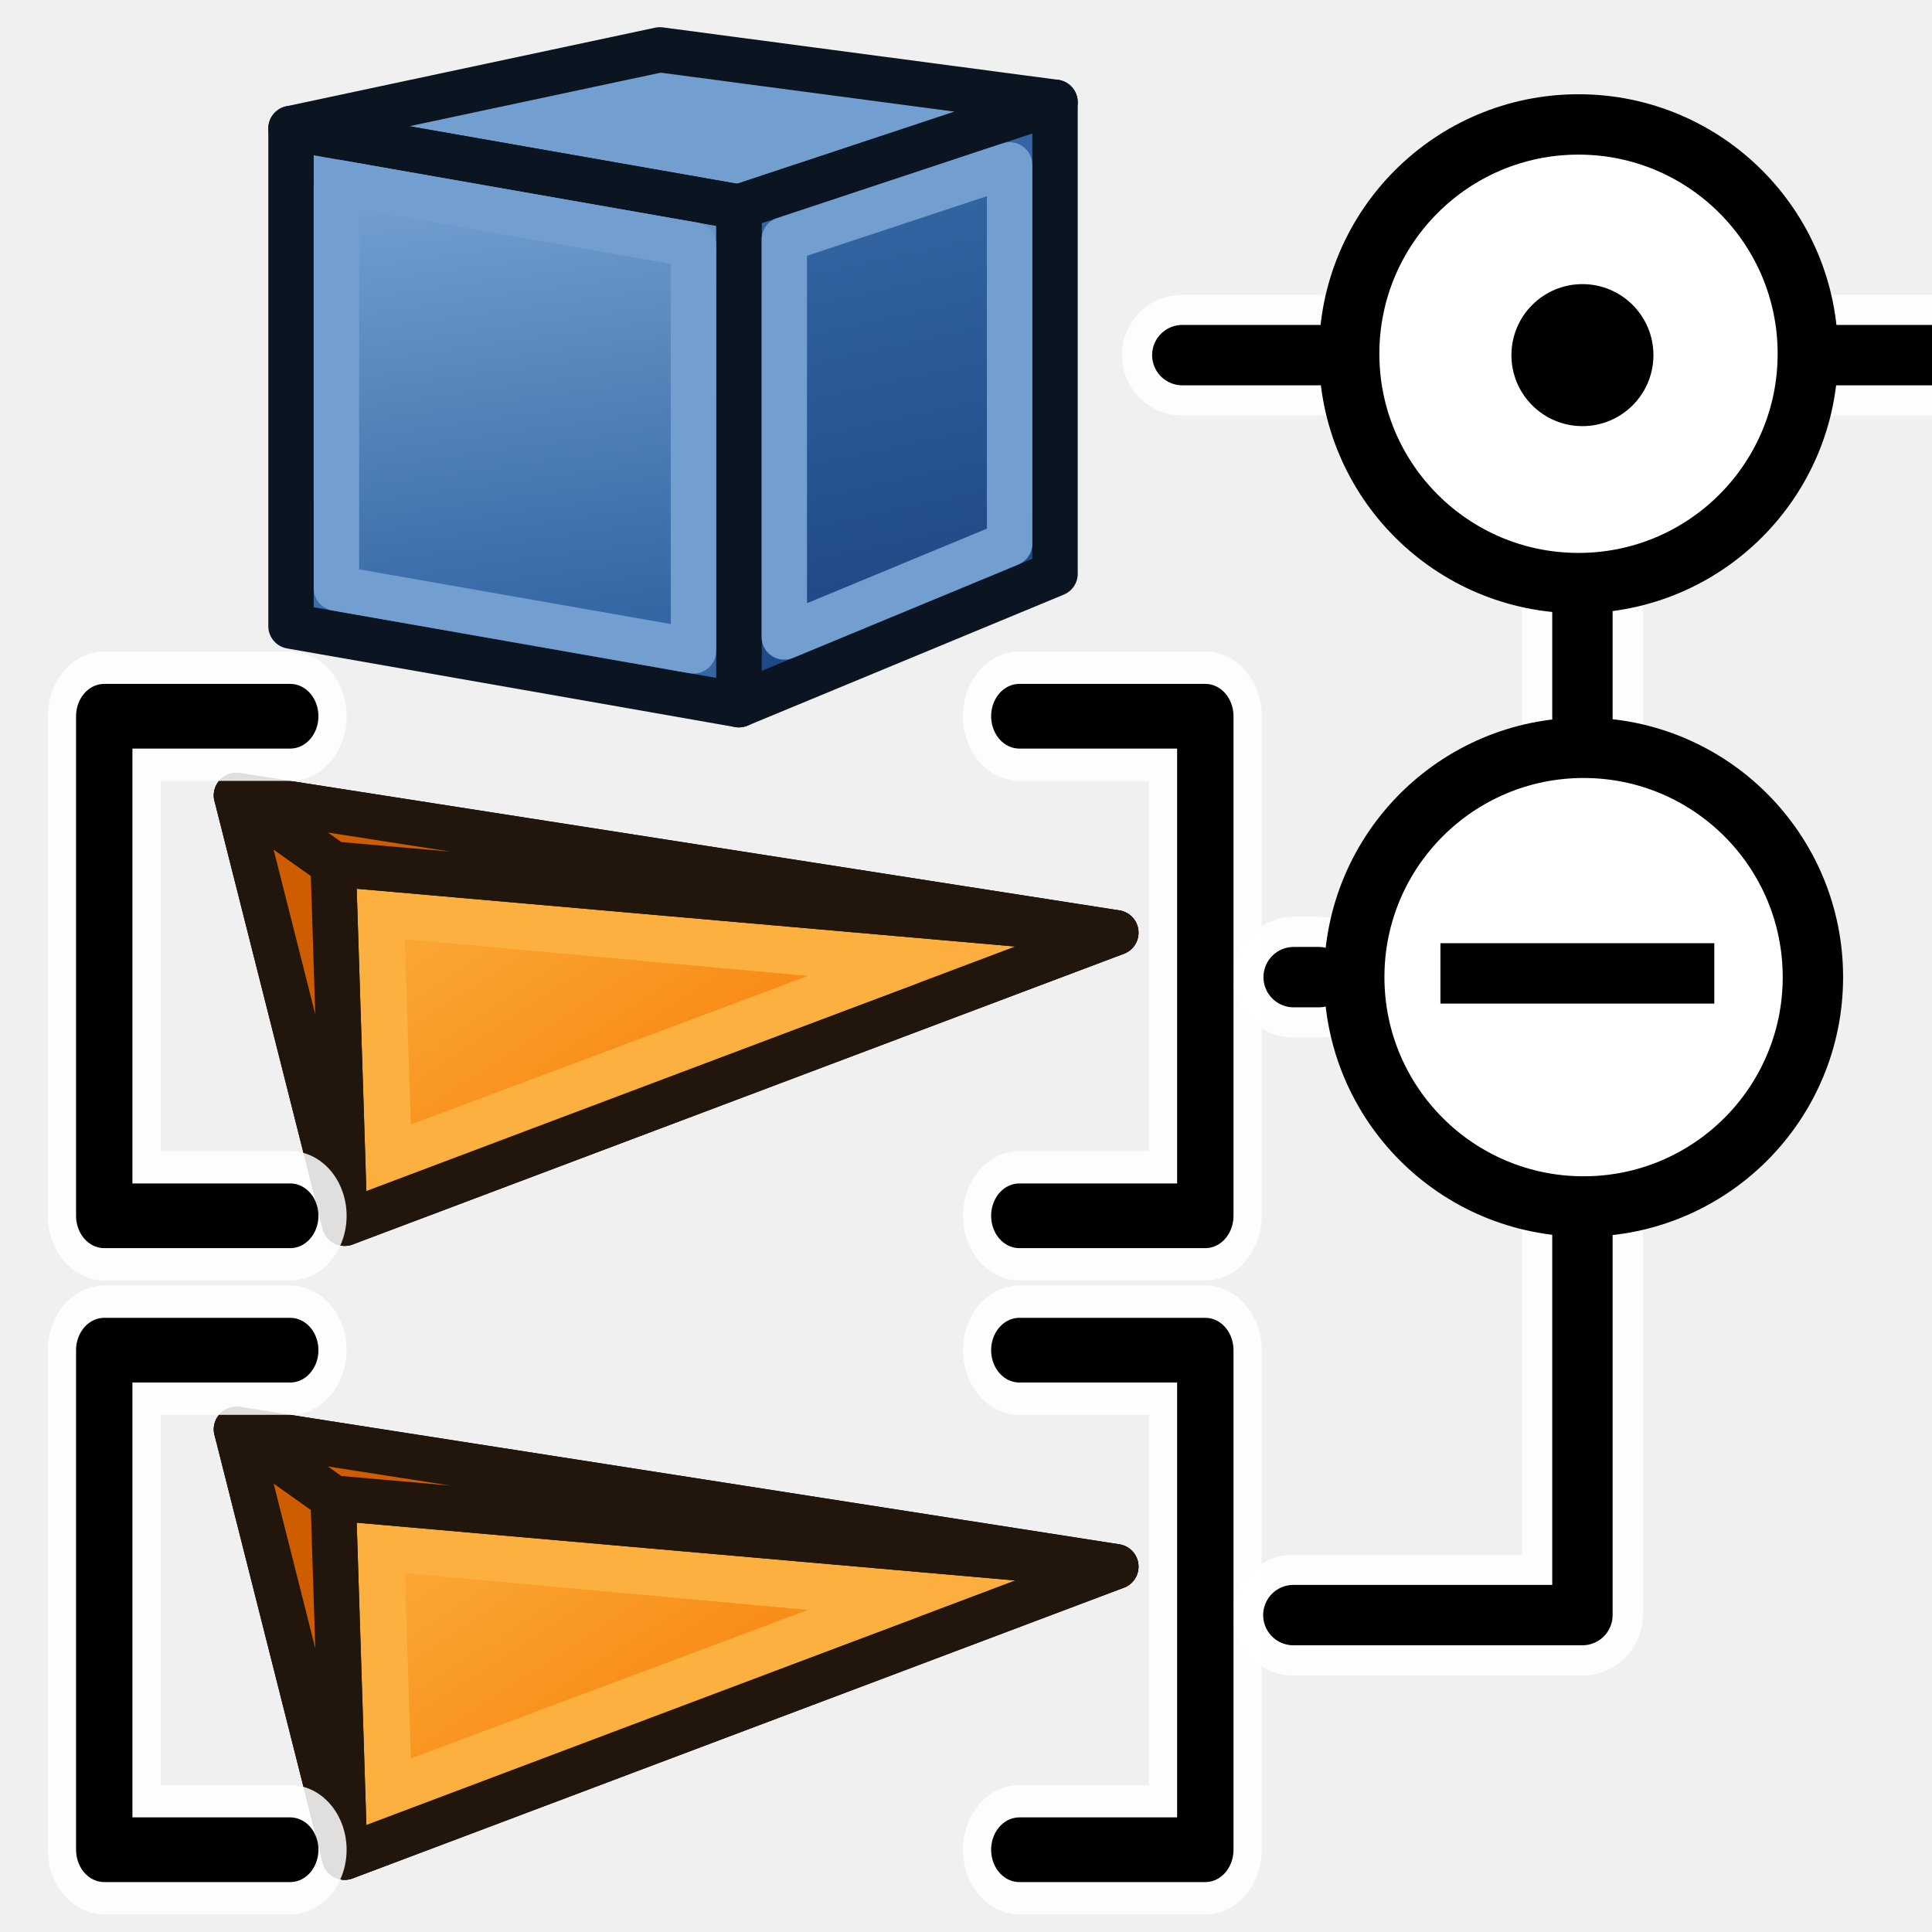
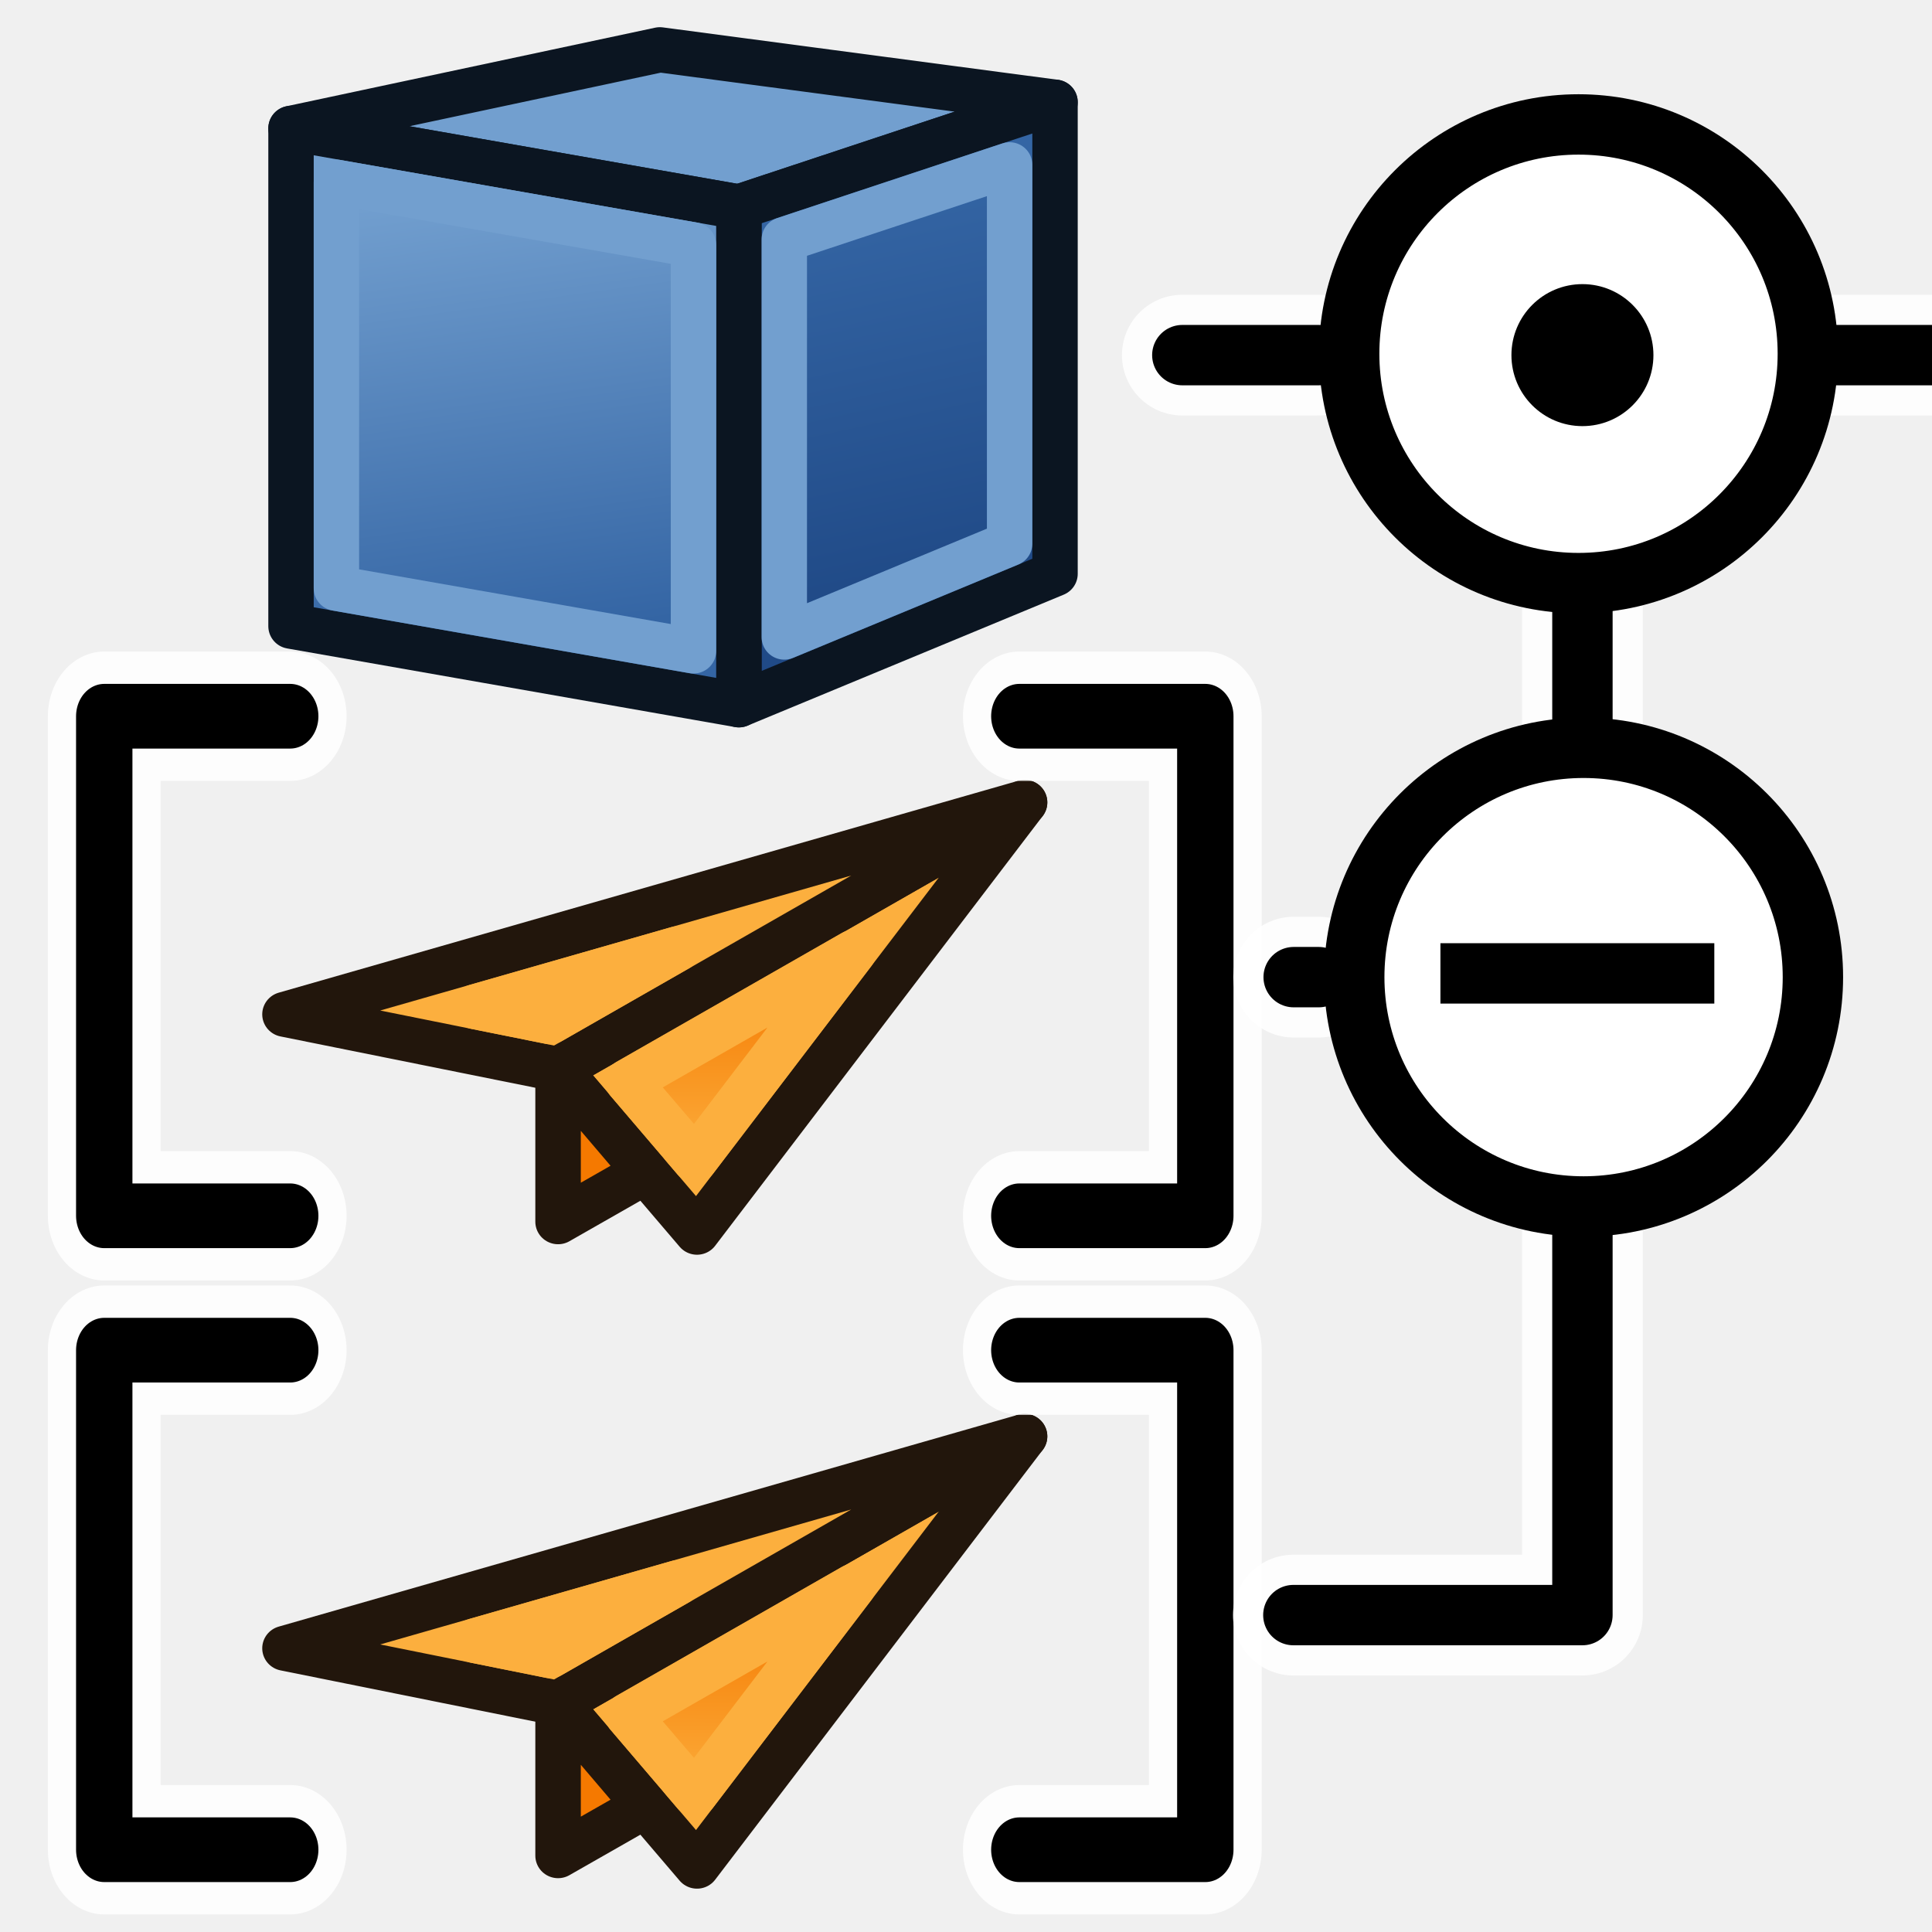
<svg xmlns="http://www.w3.org/2000/svg" xmlns:xlink="http://www.w3.org/1999/xlink" width="64" height="64" id="svg2869" version="1.1" viewBox="0 0 64 64">
  <defs id="defs2871">
    <linearGradient id="linearGradient5">
      <stop style="stop-color:#ef2929;stop-opacity:1;" offset="0" id="stop19" />
      <stop style="stop-color:#ef2929;stop-opacity:0;" offset="1" id="stop20" />
    </linearGradient>
    <linearGradient id="swatch18">
      <stop style="stop-color:#ef2929;stop-opacity:1;" offset="0" id="stop18" />
    </linearGradient>
    <linearGradient id="swatch15">
      <stop style="stop-color:#3d0000;stop-opacity:1;" offset="0" id="stop15" />
    </linearGradient>
    <linearGradient id="linearGradient5-1">
      <stop style="stop-color:#ef2929;stop-opacity:1;" offset="0" id="stop5" />
      <stop style="stop-color:#ef2929;stop-opacity:0;" offset="1" id="stop6" />
    </linearGradient>
    <linearGradient id="linearGradient3836-9">
      <stop style="stop-color:#a40000;stop-opacity:1" offset="0" id="stop3838-8" />
      <stop style="stop-color:#ef2929;stop-opacity:1" offset="1" id="stop3840-1" />
    </linearGradient>
    <linearGradient id="linearGradient3836-9-3">
      <stop style="stop-color:#a40000;stop-opacity:1" offset="0" id="stop3838-8-5" />
      <stop style="stop-color:#ef2929;stop-opacity:1" offset="1" id="stop3840-1-6" />
    </linearGradient>
    <linearGradient id="linearGradient2">
      <stop style="stop-color:#73d216;stop-opacity:1;" offset="0" id="stop1" />
      <stop style="stop-color:#8ae234;stop-opacity:1;" offset="1" id="stop2" />
    </linearGradient>
    <linearGradient xlink:href="#linearGradient1" id="linearGradient4" x1="-10.642" y1="27.423" x2="0" y2="43.608" gradientUnits="userSpaceOnUse" />
    <linearGradient id="linearGradient1">
      <stop style="stop-color:#fcaf3e;stop-opacity:1" offset="0" id="stop3" />
      <stop style="stop-color:#f57900;stop-opacity:1" offset="1" id="stop4" />
    </linearGradient>
    <radialGradient xlink:href="#linearGradient3814" id="radialGradient3820" cx="20.946" cy="24.739" fx="20.946" fy="24.739" r="26.353" gradientTransform="matrix(0.5657978,1.555626,-1.400577,0.5312534,40.03372,-22.34149)" gradientUnits="userSpaceOnUse" />
    <linearGradient id="linearGradient3814">
      <stop style="stop-color:#ffffff;stop-opacity:1" offset="0" id="stop3816" />
      <stop style="stop-color:#d3d7cf;stop-opacity:1" offset="1" id="stop3818" />
    </linearGradient>
    <radialGradient xlink:href="#linearGradient3862" id="radialGradient3868" cx="44.616" cy="44.709" fx="44.616" fy="44.709" r="16.079" gradientUnits="userSpaceOnUse" gradientTransform="matrix(1.05728,-0.9950866,0.9062161,0.9628547,-49.68801,40.34883)" />
    <linearGradient id="linearGradient3862">
      <stop style="stop-color:#729fcf;stop-opacity:1" offset="0" id="stop3864" />
      <stop style="stop-color:#204a87;stop-opacity:1" offset="1" id="stop3866" />
    </linearGradient>
    <linearGradient id="linearGradient5048">
      <stop style="stop-color:black;stop-opacity:0;" offset="0" id="stop5050" />
      <stop id="stop5056" offset="0.5" style="stop-color:black;stop-opacity:1;" />
      <stop style="stop-color:black;stop-opacity:0;" offset="1" id="stop5052" />
    </linearGradient>
    <linearGradient id="linearGradient2290">
      <stop id="stop2292" offset="0" style="stop-color:#555753;stop-opacity:1;" />
      <stop id="stop2294" offset="1" style="stop-color:#313330;stop-opacity:1;" />
    </linearGradient>
    <linearGradient id="linearGradient2304">
      <stop id="stop2306" offset="0" style="stop-color:#353633;stop-opacity:1;" />
      <stop id="stop2308" offset="1" style="stop-color:#676964;stop-opacity:1;" />
    </linearGradient>
    <linearGradient id="linearGradient2615">
      <stop id="stop2617" offset="0" style="stop-color:#363d40;stop-opacity:1;" />
      <stop style="stop-color:#818f95;stop-opacity:1;" offset="0.5" id="stop2623" />
      <stop id="stop2619" offset="1" style="stop-color:#31383b;stop-opacity:1;" />
    </linearGradient>
    <linearGradient id="linearGradient2673">
      <stop id="stop2675" offset="0" style="stop-color:#8b8b8b;stop-opacity:1;" />
      <stop style="stop-color:#d3d9da;stop-opacity:1;" offset="0.5" id="stop2681" />
      <stop id="stop2677" offset="1" style="stop-color:#828282;stop-opacity:1;" />
    </linearGradient>
    <linearGradient id="linearGradient2591">
      <stop style="stop-color:#7a7a7a;stop-opacity:1;" offset="0" id="stop2593" />
      <stop style="stop-color:#000000;stop-opacity:1;" offset="1" id="stop2595" />
    </linearGradient>
    <linearGradient id="linearGradient2631">
      <stop id="stop2633" offset="0" style="stop-color:#010101;stop-opacity:1;" />
      <stop id="stop2635" offset="1" style="stop-color:#959595;stop-opacity:1;" />
    </linearGradient>
    <linearGradient id="linearGradient2268">
      <stop id="stop2270" offset="0" style="stop-color:#555753;stop-opacity:1;" />
      <stop id="stop2272" offset="1" style="stop-opacity:1;stop-color:#141514" />
    </linearGradient>
    <linearGradient id="linearGradient3301">
      <stop id="stop3303" offset="0" style="stop-color:#ffffff;stop-opacity:1;" />
      <stop id="stop3305" offset="1" style="stop-color:#cbcbcb;stop-opacity:1;" />
    </linearGradient>
    <linearGradient id="linearGradient2230">
      <stop style="stop-color:#eeeeee;stop-opacity:1;" offset="0" id="stop2232" />
      <stop style="stop-color:#a2a2a2;stop-opacity:1;" offset="1" id="stop2234" />
    </linearGradient>
    <linearGradient id="linearGradient3814-6">
      <stop style="stop-color:#ffffff;stop-opacity:1;" offset="0" id="stop3816-3" />
      <stop id="stop3822" offset="0.5" style="stop-color:#ffffff;stop-opacity:1;" />
      <stop style="stop-color:#dcdef8;stop-opacity:1;" offset="1" id="stop3818-6" />
    </linearGradient>
    <linearGradient xlink:href="#linearGradient1" id="linearGradient57-6" gradientUnits="userSpaceOnUse" x1="-10.642" y1="27.423" x2="0" y2="43.608" />
    <linearGradient xlink:href="#linearGradient1" id="linearGradient57-6-5" gradientUnits="userSpaceOnUse" x1="-10.642" y1="27.423" x2="0" y2="43.608" />
    <linearGradient xlink:href="#linearGradient1" id="linearGradient57" gradientUnits="userSpaceOnUse" x1="-10.642" y1="27.423" x2="0" y2="43.608" />
    <linearGradient y2="21.837" x2="47.502" y1="51.18" x1="53.897" gradientTransform="translate(0,-4)" gradientUnits="userSpaceOnUse" id="linearGradient1905-3" xlink:href="#linearGradient3777" />
    <linearGradient id="linearGradient3777">
      <stop style="stop-color:#204a87;stop-opacity:1" offset="0" id="stop3779" />
      <stop style="stop-color:#3465a4;stop-opacity:1" offset="1" id="stop3781" />
    </linearGradient>
    <linearGradient y2="21.311" x2="17.329" y1="55.718" x1="22.117" gradientTransform="translate(0,-4)" gradientUnits="userSpaceOnUse" id="linearGradient1907-5" xlink:href="#linearGradient3767" />
    <linearGradient id="linearGradient3767">
      <stop style="stop-color:#3465a4;stop-opacity:1" offset="0" id="stop3769" />
      <stop style="stop-color:#729fcf;stop-opacity:1" offset="1" id="stop3771" />
    </linearGradient>
    <linearGradient xlink:href="#linearGradient1" id="linearGradient57-6-5-5" gradientUnits="userSpaceOnUse" x1="-10.642" y1="27.423" x2="0" y2="43.608" />
    <linearGradient y2="21.837" x2="47.502" y1="51.18" x1="53.897" gradientTransform="translate(0,-4)" gradientUnits="userSpaceOnUse" id="linearGradient1905-3-4" xlink:href="#linearGradient3777" />
    <linearGradient y2="21.311" x2="17.329" y1="55.718" x1="22.117" gradientTransform="translate(0,-4)" gradientUnits="userSpaceOnUse" id="linearGradient1907-5-0" xlink:href="#linearGradient3767" />
    <linearGradient xlink:href="#linearGradient1" id="linearGradient37" gradientUnits="userSpaceOnUse" x1="-10.642" y1="27.423" x2="0" y2="43.608" />
+     <linearGradient xlink:href="#linearGradient1" id="linearGradient271-2-8-5" gradientUnits="userSpaceOnUse" x1="-129.76" y1="90.001" x2="-129.631" y2="78.222" />
+     <linearGradient xlink:href="#linearGradient223" id="linearGradient272-8-5-2" gradientUnits="userSpaceOnUse" x1="-146.058" y1="77.268" x2="-126.615" y2="76.48" />
+     <linearGradient id="linearGradient223">
+       <stop style="stop-color:#f57900;stop-opacity:1" offset="0" id="stop223" />
+       <stop style="stop-color:#fcaf3e;stop-opacity:1" offset="1" id="stop224" />
+     </linearGradient>
+     <linearGradient xlink:href="#linearGradient1" id="linearGradient271-2-8-5-0" gradientUnits="userSpaceOnUse" x1="-129.76" y1="90.001" x2="-129.631" y2="78.222" />
+     <linearGradient xlink:href="#linearGradient223" id="linearGradient272-8-5-2-2" gradientUnits="userSpaceOnUse" x1="-146.058" y1="77.268" x2="-126.615" y2="76.48" />
  </defs>
+   <g id="g268" style="display:inline;stroke-width:1.737" transform="matrix(0.5783142,0,0,0.5729949,99.4354,8.178535)">
+     <path d="m -113.252,68.766 -26.727,15.43 7.964,9.416 z" style="fill:#fcaf3e;fill-rule:evenodd;stroke:#22160c;stroke-width:2.606;stroke-linecap:round;stroke-linejoin:round;stroke-dasharray:none;stroke-opacity:1" id="path264" />
+     <path d="m -113.252,68.766 -42.364,12.252 15.637,3.178 z" style="fill:#fcaf3e;fill-rule:evenodd;stroke:#22160c;stroke-width:2.606;stroke-linecap:round;stroke-linejoin:round;stroke-dasharray:none;stroke-opacity:1" id="path265" />
+     <path d="m -139.973,84.192 v 8.814 l 5.008,-2.884 z" style="fill:#f57900;fill-rule:evenodd;stroke:#22160c;stroke-width:2.606;stroke-linecap:round;stroke-linejoin:round;stroke-dasharray:none;stroke-opacity:1" id="path266" />
+     <path d="m -123.07,77.441 -9.061,11.998 -3.846,-4.547 z" style="font-variation-settings:normal;opacity:1;vector-effect:none;fill:url(#linearGradient271-2-8-5);fill-opacity:1;fill-rule:evenodd;stroke:#fcaf3e;stroke-width:2.606;stroke-linecap:round;stroke-linejoin:round;stroke-miterlimit:4;stroke-dasharray:none;stroke-dashoffset:0;stroke-opacity:1;-inkscape-stroke:none;stop-color:#000000;stop-opacity:1" id="path9" />
+     <path d="m -133.111,77.223 -7.314,4.223 -4.281,-0.869 z" style="font-variation-settings:normal;opacity:1;vector-effect:none;fill:url(#linearGradient272-8-5-2);fill-opacity:1;fill-rule:evenodd;stroke:#fcaf3e;stroke-width:2.606;stroke-linecap:round;stroke-linejoin:round;stroke-miterlimit:4;stroke-dasharray:none;stroke-dashoffset:0;stroke-opacity:1;-inkscape-stroke:none;stop-color:#000000;stop-opacity:1" id="path10" />
+   </g>
+   <g id="g54-3" transform="translate(0,1.078233)" style="display:inline">
+     <g id="g3-2" transform="matrix(0.1621282,0,0,0.1621282,9.360599,-14.1088)" style="display:inline">
+       <g id="g52-0" transform="matrix(6.167958,0,0,6.167958,-69.66167,425.821)">
+         <g id="g49-7" transform="matrix(0.7245765,0,0,0.7085627,0.5175121,-19.39842)" style="stroke-width:1.396">
+           <g style="stroke-width:2.791;stroke-miterlimit:4;stroke-dasharray:none" id="g48-1" transform="matrix(1.492248,0,0,1.751049,-0.2232012,-39.0792)">
+             <path id="path47-7" d="M 10.351,28.86 H 4.653 v 13.338 h 5.698" style="fill:none;stroke:#ffffff;stroke-width:3.454;stroke-linecap:round;stroke-linejoin:round;stroke-miterlimit:4;stroke-dasharray:none;stroke-opacity:0.86" />
+             <path style="fill:none;stroke:#000000;stroke-width:1.727;stroke-linecap:round;stroke-linejoin:round;stroke-miterlimit:4;stroke-dasharray:none;stroke-opacity:1" d="M 10.351,28.86 H 4.653 v 13.338 h 5.698" id="path48-2" />
+           </g>
+           <g style="stroke-width:2.791;stroke-miterlimit:4;stroke-dasharray:none" id="use48-1" transform="matrix(-1.492248,0,0,1.751049,64.00225,-39.0792)">
+             <path id="path71-6" d="M 10.351,28.86 H 4.653 v 13.338 h 5.698" style="fill:none;stroke:#ffffff;stroke-width:3.454;stroke-linecap:round;stroke-linejoin:round;stroke-miterlimit:4;stroke-dasharray:none;stroke-opacity:0.86" />
+             <path style="fill:none;stroke:#000000;stroke-width:1.727;stroke-linecap:round;stroke-linejoin:round;stroke-miterlimit:4;stroke-dasharray:none;stroke-opacity:1" d="M 10.351,28.86 H 4.653 v 13.338 h 5.698" id="path72-6" />
+           </g>
+         </g>
+       </g>
+     </g>
+   </g>
  <g id="layer3" style="display:inline">
    <g id="layer3-5" style="display:inline">
-       <path style="display:inline;fill:none;stroke:#ffffff;stroke-width:4;stroke-linecap:round;stroke-linejoin:round;stroke-miterlimit:4;stroke-dasharray:none;stroke-opacity:0.863" d="m 42.854,32.369 h 0.83" id="path54" />
-       <path style="display:inline;fill:none;stroke:#000000;stroke-width:2;stroke-linecap:round;stroke-linejoin:round;stroke-miterlimit:4;stroke-dasharray:none;stroke-opacity:1" d="m 42.854,32.369 h 0.83" id="path55" />
-       <path style="display:inline;fill:none;stroke:#ffffff;stroke-width:4;stroke-linecap:round;stroke-linejoin:round;stroke-miterlimit:4;stroke-dasharray:none;stroke-opacity:0.863" d="m 39.166,11.764 h 4.518" id="path3868" />
-       <path style="display:inline;fill:none;stroke:#000000;stroke-width:2;stroke-linecap:round;stroke-linejoin:round;stroke-miterlimit:4;stroke-dasharray:none;stroke-opacity:1" d="m 39.166,11.764 h 4.518" id="path7" />
-       <path style="fill:none;stroke:#ffffff;stroke-width:4;stroke-linecap:round;stroke-linejoin:round;stroke-miterlimit:4;stroke-dasharray:none;stroke-opacity:0.863" d="M 42.844,53.502 H 52.42 V 19.156" id="path3866" />
-       <path style="fill:none;stroke:#000000;stroke-width:2;stroke-linecap:round;stroke-linejoin:round;stroke-miterlimit:4;stroke-dasharray:none;stroke-opacity:1" d="M 42.844,53.502 H 52.42 V 19.156" id="path6" />
-       <path style="fill:none;stroke:#ffffff;stroke-width:4;stroke-linecap:round;stroke-linejoin:round;stroke-miterlimit:4;stroke-dasharray:none;stroke-opacity:0.863" d="m 60.653,11.764 h 7.393" id="path3868-3" />
-       <path style="fill:none;stroke:#000000;stroke-width:2;stroke-linecap:round;stroke-linejoin:round;stroke-miterlimit:4;stroke-dasharray:none;stroke-opacity:1" d="m 60.653,11.764 h 7.393" id="path8" />
-       <circle style="fill:#ffffff;fill-opacity:1;stroke:#000000;stroke-width:2;stroke-linecap:round;stroke-linejoin:round;stroke-miterlimit:4;stroke-dasharray:none;stroke-dashoffset:0;stroke-opacity:1" id="path3823" cx="52.29" cy="11.719" r="7.597" />
-       <circle style="fill:#000000;fill-opacity:1;stroke:none;stroke-width:1.5;stroke-linecap:round;stroke-linejoin:round;stroke-miterlimit:4;stroke-dasharray:none;stroke-dashoffset:0;stroke-opacity:1" id="path3888" cx="52.42" cy="11.764" r="2.352" />
-       <g id="g54" transform="translate(0,1.078233)">
-         <g id="g5" style="display:inline;stroke-width:1.132;stroke-dasharray:none" transform="matrix(0.8862458,0,0,0.881069,23.73777,23.11872)">
-           <path id="path1" d="m -17.945,26.276 4.044,16.089 28.823,-10.927 z" style="fill:none;stroke:#000000;stroke-width:1.698;stroke-linecap:round;stroke-linejoin:round;stroke-dasharray:none;stroke-opacity:1" />
-           <path id="path2" d="M -13.901,42.366 14.922,31.439 -14.331,28.857 Z" style="fill:#fcaf3e;fill-opacity:1;stroke:#22160c;stroke-width:1.698;stroke-linecap:round;stroke-linejoin:round;stroke-dasharray:none;stroke-opacity:1" />
-           <path id="path3" d="m -17.945,26.276 4.044,16.089 -0.43,-13.508 z" style="fill:#ce5c00;fill-opacity:1;stroke:#22160c;stroke-width:1.698;stroke-linecap:round;stroke-linejoin:round;stroke-dasharray:none;stroke-opacity:1" />
-           <path id="path4" d="m -14.331,28.857 29.253,2.581 -32.867,-5.162 z" style="fill:#ce5c00;fill-opacity:1;stroke:#22160c;stroke-width:1.698;stroke-linecap:round;stroke-linejoin:round;stroke-dasharray:none;stroke-opacity:1" />
-           <path id="path5" d="M -12.531,30.748 7.171,32.558 -12.238,39.864 Z" style="fill:url(#linearGradient57-6-5-5);fill-opacity:1;stroke:#fcb040;stroke-width:1.698;stroke-linecap:round;stroke-linejoin:round;stroke-dasharray:none;stroke-opacity:1" />
-         </g>
+       <g id="g268-8" style="display:inline;stroke-width:1.737" transform="matrix(0.5783142,0,0,0.5729949,99.4354,-12.82146)">
+         <path d="m -113.252,68.766 -26.727,15.43 7.964,9.416 z" style="fill:#fcaf3e;fill-rule:evenodd;stroke:#22160c;stroke-width:2.606;stroke-linecap:round;stroke-linejoin:round;stroke-dasharray:none;stroke-opacity:1" id="path264-8" />
+         <path d="m -113.252,68.766 -42.364,12.252 15.637,3.178 z" style="fill:#fcaf3e;fill-rule:evenodd;stroke:#22160c;stroke-width:2.606;stroke-linecap:round;stroke-linejoin:round;stroke-dasharray:none;stroke-opacity:1" id="path265-4" />
+         <path d="m -139.973,84.192 v 8.814 l 5.008,-2.884 z" style="fill:#f57900;fill-rule:evenodd;stroke:#22160c;stroke-width:2.606;stroke-linecap:round;stroke-linejoin:round;stroke-dasharray:none;stroke-opacity:1" id="path266-4" />
+         <path d="m -123.07,77.441 -9.061,11.998 -3.846,-4.547 z" style="font-variation-settings:normal;opacity:1;vector-effect:none;fill:url(#linearGradient271-2-8-5-0);fill-opacity:1;fill-rule:evenodd;stroke:#fcaf3e;stroke-width:2.606;stroke-linecap:round;stroke-linejoin:round;stroke-miterlimit:4;stroke-dasharray:none;stroke-dashoffset:0;stroke-opacity:1;-inkscape-stroke:none;stop-color:#000000;stop-opacity:1" id="path9-3" />
+         <path d="m -133.111,77.223 -7.314,4.223 -4.281,-0.869 z" style="font-variation-settings:normal;opacity:1;vector-effect:none;fill:url(#linearGradient272-8-5-2-2);fill-opacity:1;fill-rule:evenodd;stroke:#fcaf3e;stroke-width:2.606;stroke-linecap:round;stroke-linejoin:round;stroke-miterlimit:4;stroke-dasharray:none;stroke-dashoffset:0;stroke-opacity:1;-inkscape-stroke:none;stop-color:#000000;stop-opacity:1" id="path10-8" />
+       </g>
+       <g id="g54" transform="translate(0,-19.92177)" style="display:inline">
        <g id="g3" transform="matrix(0.1621282,0,0,0.1621282,9.360599,-14.1088)" style="display:inline">
          <g id="g52" transform="matrix(6.167958,0,0,6.167958,-69.66167,425.821)">
            <g id="g49" transform="matrix(0.7245765,0,0,0.7085627,0.5175121,-19.39842)" style="stroke-width:1.396">
              <g style="stroke-width:2.791;stroke-miterlimit:4;stroke-dasharray:none" id="g48" transform="matrix(1.492248,0,0,1.751049,-0.2232012,-39.0792)">
                <path id="path47" d="M 10.351,28.86 H 4.653 v 13.338 h 5.698" style="fill:none;stroke:#ffffff;stroke-width:3.454;stroke-linecap:round;stroke-linejoin:round;stroke-miterlimit:4;stroke-dasharray:none;stroke-opacity:0.86" />
                <path style="fill:none;stroke:#000000;stroke-width:1.727;stroke-linecap:round;stroke-linejoin:round;stroke-miterlimit:4;stroke-dasharray:none;stroke-opacity:1" d="M 10.351,28.86 H 4.653 v 13.338 h 5.698" id="path48" />
              </g>
              <g style="stroke-width:2.791;stroke-miterlimit:4;stroke-dasharray:none" id="use48" transform="matrix(-1.492248,0,0,1.751049,64.00225,-39.0792)">
                <path id="path71" d="M 10.351,28.86 H 4.653 v 13.338 h 5.698" style="fill:none;stroke:#ffffff;stroke-width:3.454;stroke-linecap:round;stroke-linejoin:round;stroke-miterlimit:4;stroke-dasharray:none;stroke-opacity:0.86" />
                <path style="fill:none;stroke:#000000;stroke-width:1.727;stroke-linecap:round;stroke-linejoin:round;stroke-miterlimit:4;stroke-dasharray:none;stroke-opacity:1" d="M 10.351,28.86 H 4.653 v 13.338 h 5.698" id="path72" />
              </g>
            </g>
          </g>
        </g>
      </g>
+       <path style="display:inline;fill:none;stroke:#ffffff;stroke-width:4;stroke-linecap:round;stroke-linejoin:round;stroke-miterlimit:4;stroke-dasharray:none;stroke-opacity:0.863" d="m 42.854,32.369 h 0.83" id="path54" />
+       <path style="display:inline;fill:none;stroke:#000000;stroke-width:2;stroke-linecap:round;stroke-linejoin:round;stroke-miterlimit:4;stroke-dasharray:none;stroke-opacity:1" d="m 42.854,32.369 h 0.83" id="path55" />
+       <path style="display:inline;fill:none;stroke:#ffffff;stroke-width:4;stroke-linecap:round;stroke-linejoin:round;stroke-miterlimit:4;stroke-dasharray:none;stroke-opacity:0.863" d="m 39.166,11.764 h 4.518" id="path3868" />
+       <path style="display:inline;fill:none;stroke:#000000;stroke-width:2;stroke-linecap:round;stroke-linejoin:round;stroke-miterlimit:4;stroke-dasharray:none;stroke-opacity:1" d="m 39.166,11.764 h 4.518" id="path7" />
+       <path style="fill:none;stroke:#ffffff;stroke-width:4;stroke-linecap:round;stroke-linejoin:round;stroke-miterlimit:4;stroke-dasharray:none;stroke-opacity:0.863" d="M 42.844,53.502 H 52.42 V 19.156" id="path3866" />
+       <path style="fill:none;stroke:#000000;stroke-width:2;stroke-linecap:round;stroke-linejoin:round;stroke-miterlimit:4;stroke-dasharray:none;stroke-opacity:1" d="M 42.844,53.502 H 52.42 V 19.156" id="path6" />
+       <path style="fill:none;stroke:#ffffff;stroke-width:4;stroke-linecap:round;stroke-linejoin:round;stroke-miterlimit:4;stroke-dasharray:none;stroke-opacity:0.863" d="m 60.653,11.764 h 7.393" id="path3868-3" />
+       <path style="fill:none;stroke:#000000;stroke-width:2;stroke-linecap:round;stroke-linejoin:round;stroke-miterlimit:4;stroke-dasharray:none;stroke-opacity:1" d="m 60.653,11.764 h 7.393" id="path8" />
+       <circle style="fill:#ffffff;fill-opacity:1;stroke:#000000;stroke-width:2;stroke-linecap:round;stroke-linejoin:round;stroke-miterlimit:4;stroke-dasharray:none;stroke-dashoffset:0;stroke-opacity:1" id="path3823" cx="52.29" cy="11.719" r="7.597" />
+       <circle style="fill:#000000;fill-opacity:1;stroke:none;stroke-width:1.5;stroke-linecap:round;stroke-linejoin:round;stroke-miterlimit:4;stroke-dasharray:none;stroke-dashoffset:0;stroke-opacity:1" id="path3888" cx="52.42" cy="11.764" r="2.352" />
      <circle id="path4352" style="display:inline;fill:#ffffff;fill-opacity:1;stroke:#000000;stroke-width:2;stroke-linecap:round;stroke-linejoin:round;stroke-miterlimit:4;stroke-dasharray:none;stroke-dashoffset:0;stroke-opacity:1" cx="52.458" cy="32.369" r="7.597" />
      <path style="display:inline;fill:none;stroke:#000000;stroke-width:2;stroke-linecap:butt;stroke-linejoin:miter;stroke-miterlimit:4;stroke-dasharray:none;stroke-opacity:1" d="m 47.716,32.245 h 9.073" id="path4358" />
-       <g id="g53" transform="translate(0,2.078233)">
-         <g id="g30" style="display:inline;stroke-width:1.132;stroke-dasharray:none" transform="matrix(0.8862458,0,0,0.881069,23.73777,1.118723)">
-           <path id="path26" d="m -17.945,26.276 4.044,16.089 28.823,-10.927 z" style="fill:none;stroke:#000000;stroke-width:1.698;stroke-linecap:round;stroke-linejoin:round;stroke-dasharray:none;stroke-opacity:1" />
-           <path id="path27" d="M -13.901,42.366 14.922,31.439 -14.331,28.857 Z" style="fill:#fcaf3e;fill-opacity:1;stroke:#22160c;stroke-width:1.698;stroke-linecap:round;stroke-linejoin:round;stroke-dasharray:none;stroke-opacity:1" />
-           <path id="path28" d="m -17.945,26.276 4.044,16.089 -0.43,-13.508 z" style="fill:#ce5c00;fill-opacity:1;stroke:#22160c;stroke-width:1.698;stroke-linecap:round;stroke-linejoin:round;stroke-dasharray:none;stroke-opacity:1" />
-           <path id="path29" d="m -14.331,28.857 29.253,2.581 -32.867,-5.162 z" style="fill:#ce5c00;fill-opacity:1;stroke:#22160c;stroke-width:1.698;stroke-linecap:round;stroke-linejoin:round;stroke-dasharray:none;stroke-opacity:1" />
-           <path id="path30" d="M -12.531,30.748 7.171,32.558 -12.238,39.864 Z" style="fill:url(#linearGradient37);fill-opacity:1;stroke:#fcb040;stroke-width:1.698;stroke-linecap:round;stroke-linejoin:round;stroke-dasharray:none;stroke-opacity:1" />
-         </g>
-         <g id="g37" transform="matrix(0.1621282,0,0,0.1621282,9.360599,-36.1088)" style="display:inline">
-           <g id="g36" transform="matrix(6.167958,0,0,6.167958,-69.66167,425.821)">
-             <g id="g35" transform="matrix(0.7245765,0,0,0.7085627,0.5175121,-19.39842)" style="stroke-width:1.396">
-               <g style="stroke-width:2.791;stroke-miterlimit:4;stroke-dasharray:none" id="g32" transform="matrix(1.492248,0,0,1.751049,-0.2232012,-39.0792)">
-                 <path id="path31" d="M 10.351,28.86 H 4.653 v 13.338 h 5.698" style="fill:none;stroke:#ffffff;stroke-width:3.454;stroke-linecap:round;stroke-linejoin:round;stroke-miterlimit:4;stroke-dasharray:none;stroke-opacity:0.86" />
-                 <path style="fill:none;stroke:#000000;stroke-width:1.727;stroke-linecap:round;stroke-linejoin:round;stroke-miterlimit:4;stroke-dasharray:none;stroke-opacity:1" d="M 10.351,28.86 H 4.653 v 13.338 h 5.698" id="path32" />
-               </g>
-               <g style="stroke-width:2.791;stroke-miterlimit:4;stroke-dasharray:none" id="g34" transform="matrix(-1.492248,0,0,1.751049,64.00225,-39.0792)">
-                 <path id="path33" d="M 10.351,28.86 H 4.653 v 13.338 h 5.698" style="fill:none;stroke:#ffffff;stroke-width:3.454;stroke-linecap:round;stroke-linejoin:round;stroke-miterlimit:4;stroke-dasharray:none;stroke-opacity:0.86" />
-                 <path style="fill:none;stroke:#000000;stroke-width:1.727;stroke-linecap:round;stroke-linejoin:round;stroke-miterlimit:4;stroke-dasharray:none;stroke-opacity:1" d="M 10.351,28.86 H 4.653 v 13.338 h 5.698" id="path34" />
-               </g>
-             </g>
-           </g>
-         </g>
-       </g>
      <g transform="matrix(0.436359,0,0,0.4339708,8.331178,-1.389033)" id="g3004-2" style="display:inline;stroke-width:1.828">
        <path id="path2993-5" d="M 3,13 37,19 61,11 31,7 Z" style="fill:#729fcf;stroke:#0b1521;stroke-width:3.447;stroke-linecap:butt;stroke-linejoin:round;stroke-dasharray:none;stroke-opacity:1" />
        <path id="path2995-4" d="M 61,11 V 47 L 37,57 V 19 Z" style="fill:url(#linearGradient1905-3-4);fill-opacity:1;stroke:#0b1521;stroke-width:3.447;stroke-linecap:butt;stroke-linejoin:round;stroke-dasharray:none;stroke-opacity:1" />
        <path style="display:inline;overflow:visible;visibility:visible;fill:url(#linearGradient1907-5-0);fill-opacity:1;fill-rule:evenodd;stroke:#0b1521;stroke-width:3.447;stroke-linecap:butt;stroke-linejoin:round;stroke-miterlimit:4;stroke-dasharray:none;stroke-dashoffset:0;stroke-opacity:1;marker:none;enable-background:accumulate" d="m 3,13 34,6 V 57 L 3,51 Z" id="path3825-8-7" />
        <path id="path49" d="M 57.553,15.781 V 44.703 L 40.447,51.83 V 21.484 Z" style="fill:none;fill-opacity:1;stroke:#729fcf;stroke-width:3.447;stroke-linecap:butt;stroke-linejoin:round;stroke-dasharray:none;stroke-opacity:1" />
        <path style="display:inline;overflow:visible;visibility:visible;fill:none;fill-opacity:1;fill-rule:evenodd;stroke:#729fcf;stroke-width:3.447;stroke-linecap:butt;stroke-linejoin:round;stroke-miterlimit:4;stroke-dasharray:none;stroke-dashoffset:0;stroke-opacity:1;marker:none;enable-background:accumulate" d="M 6.447,17.109 33.553,21.893 V 52.891 L 6.447,48.107 Z" id="path50" />
      </g>
    </g>
  </g>
</svg>
